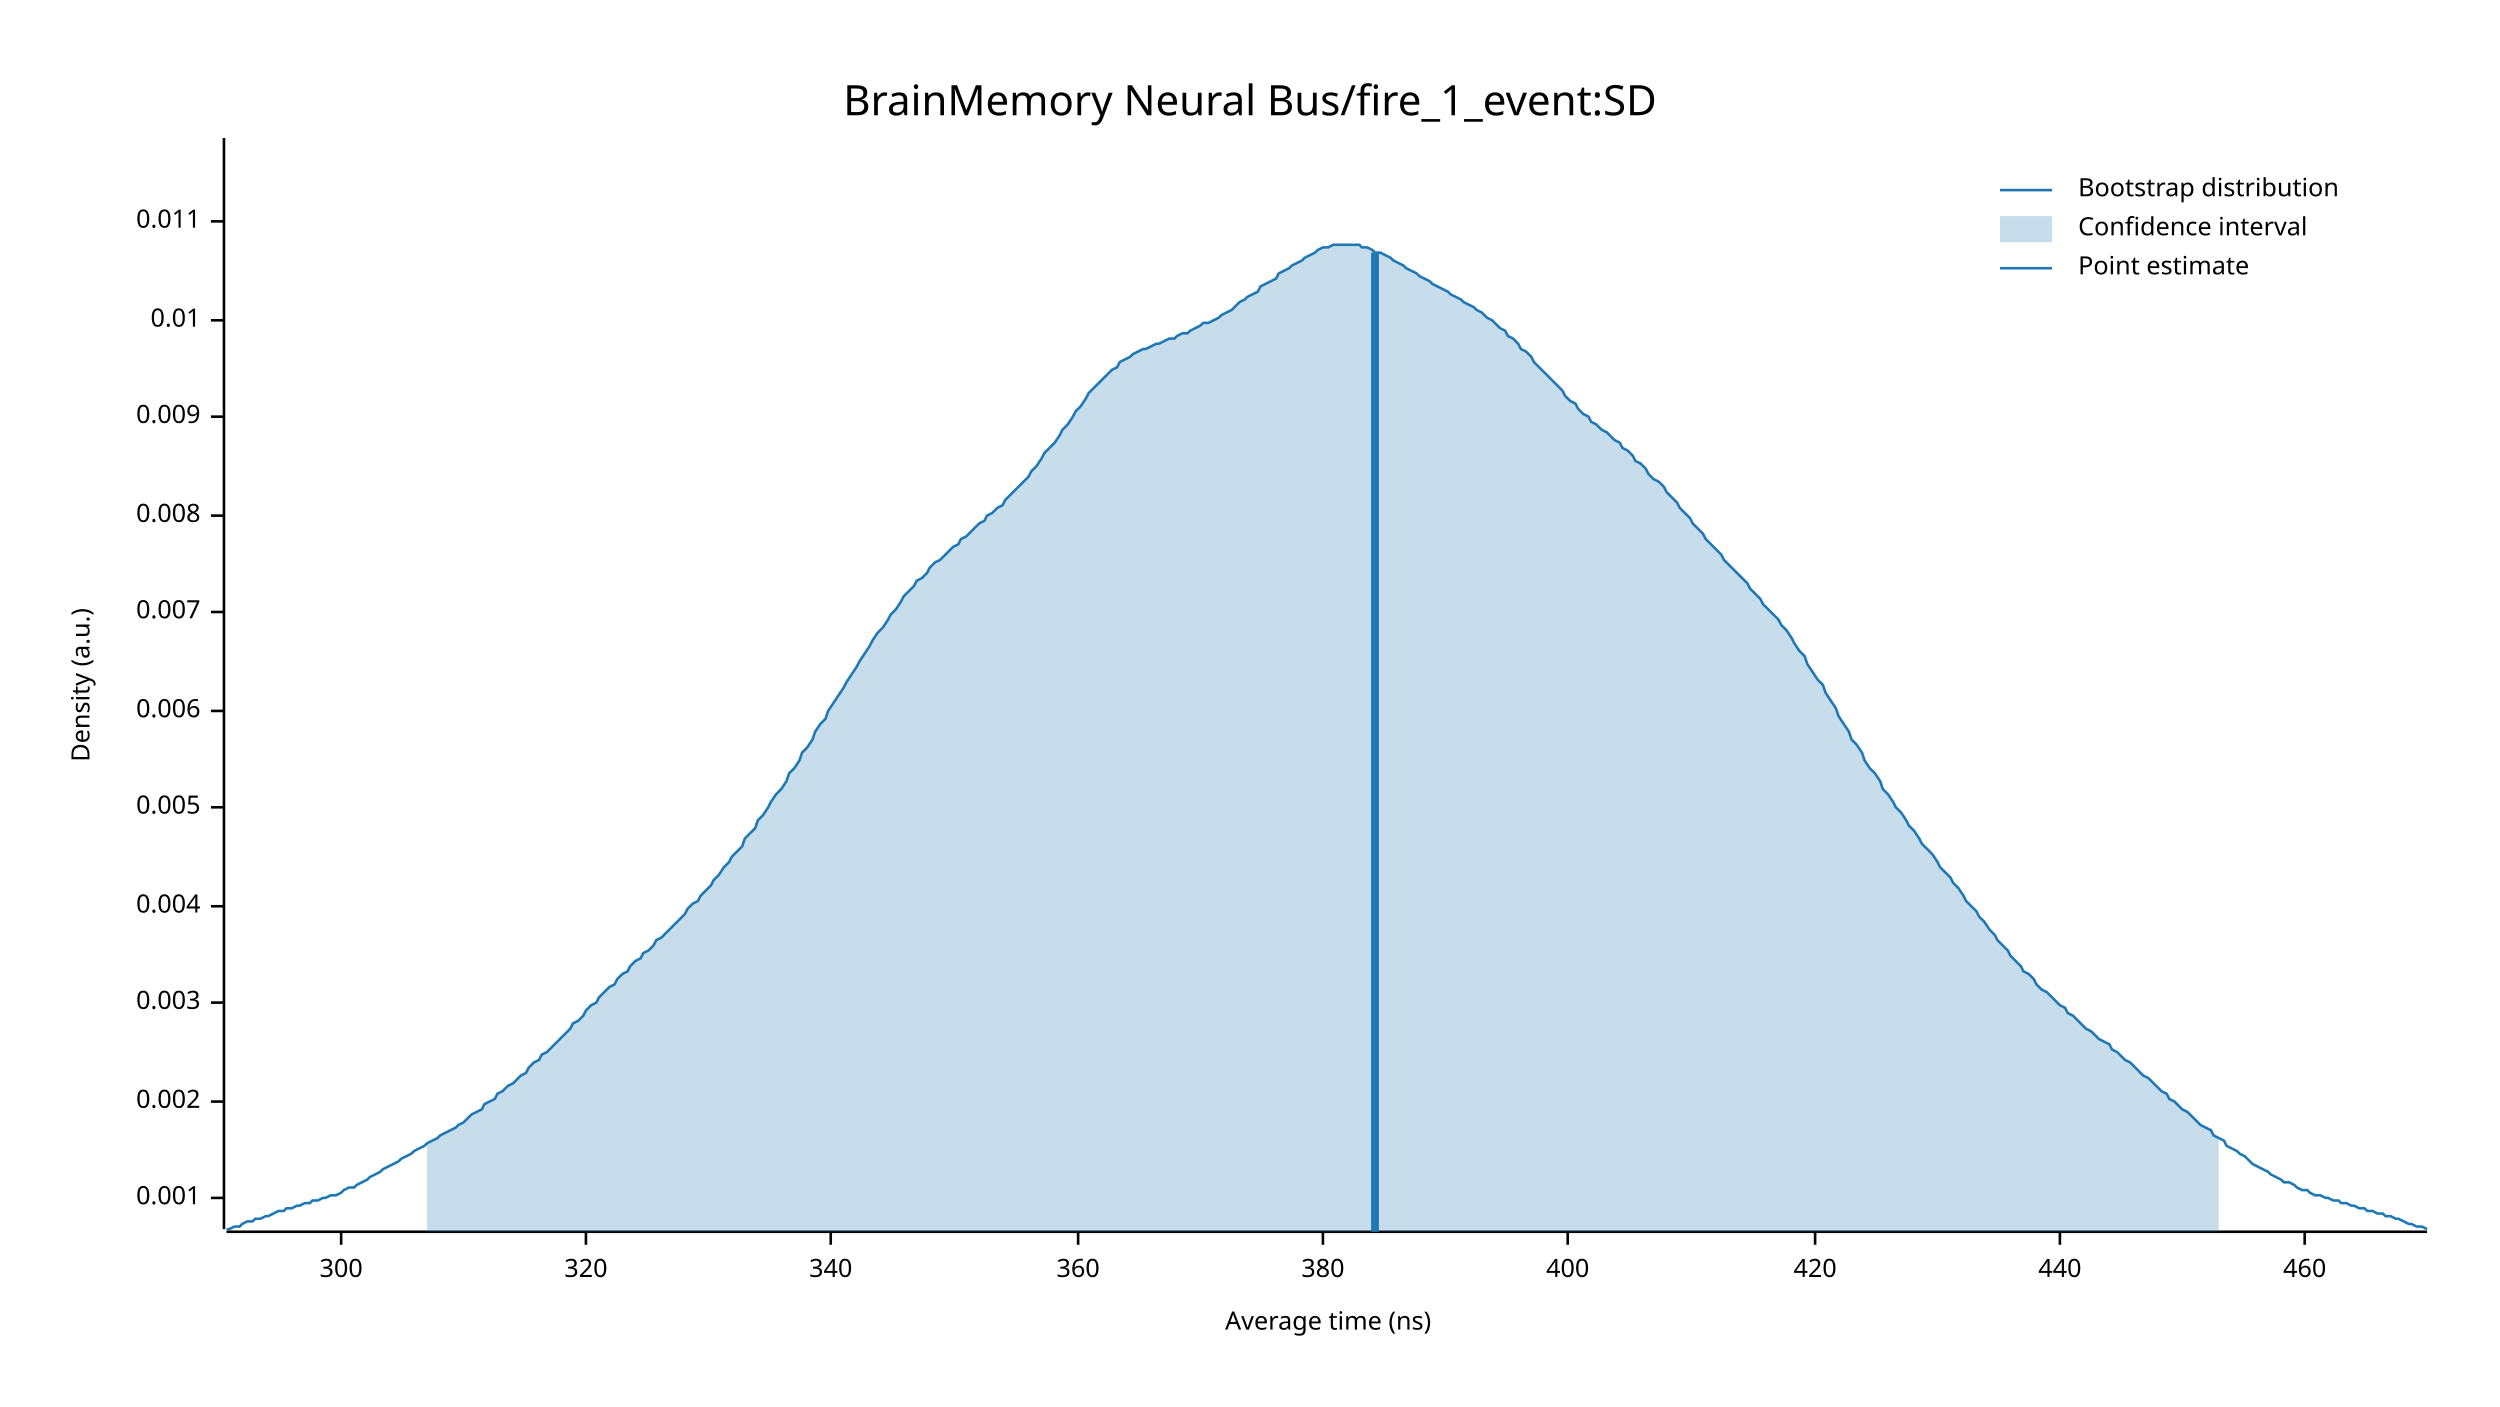
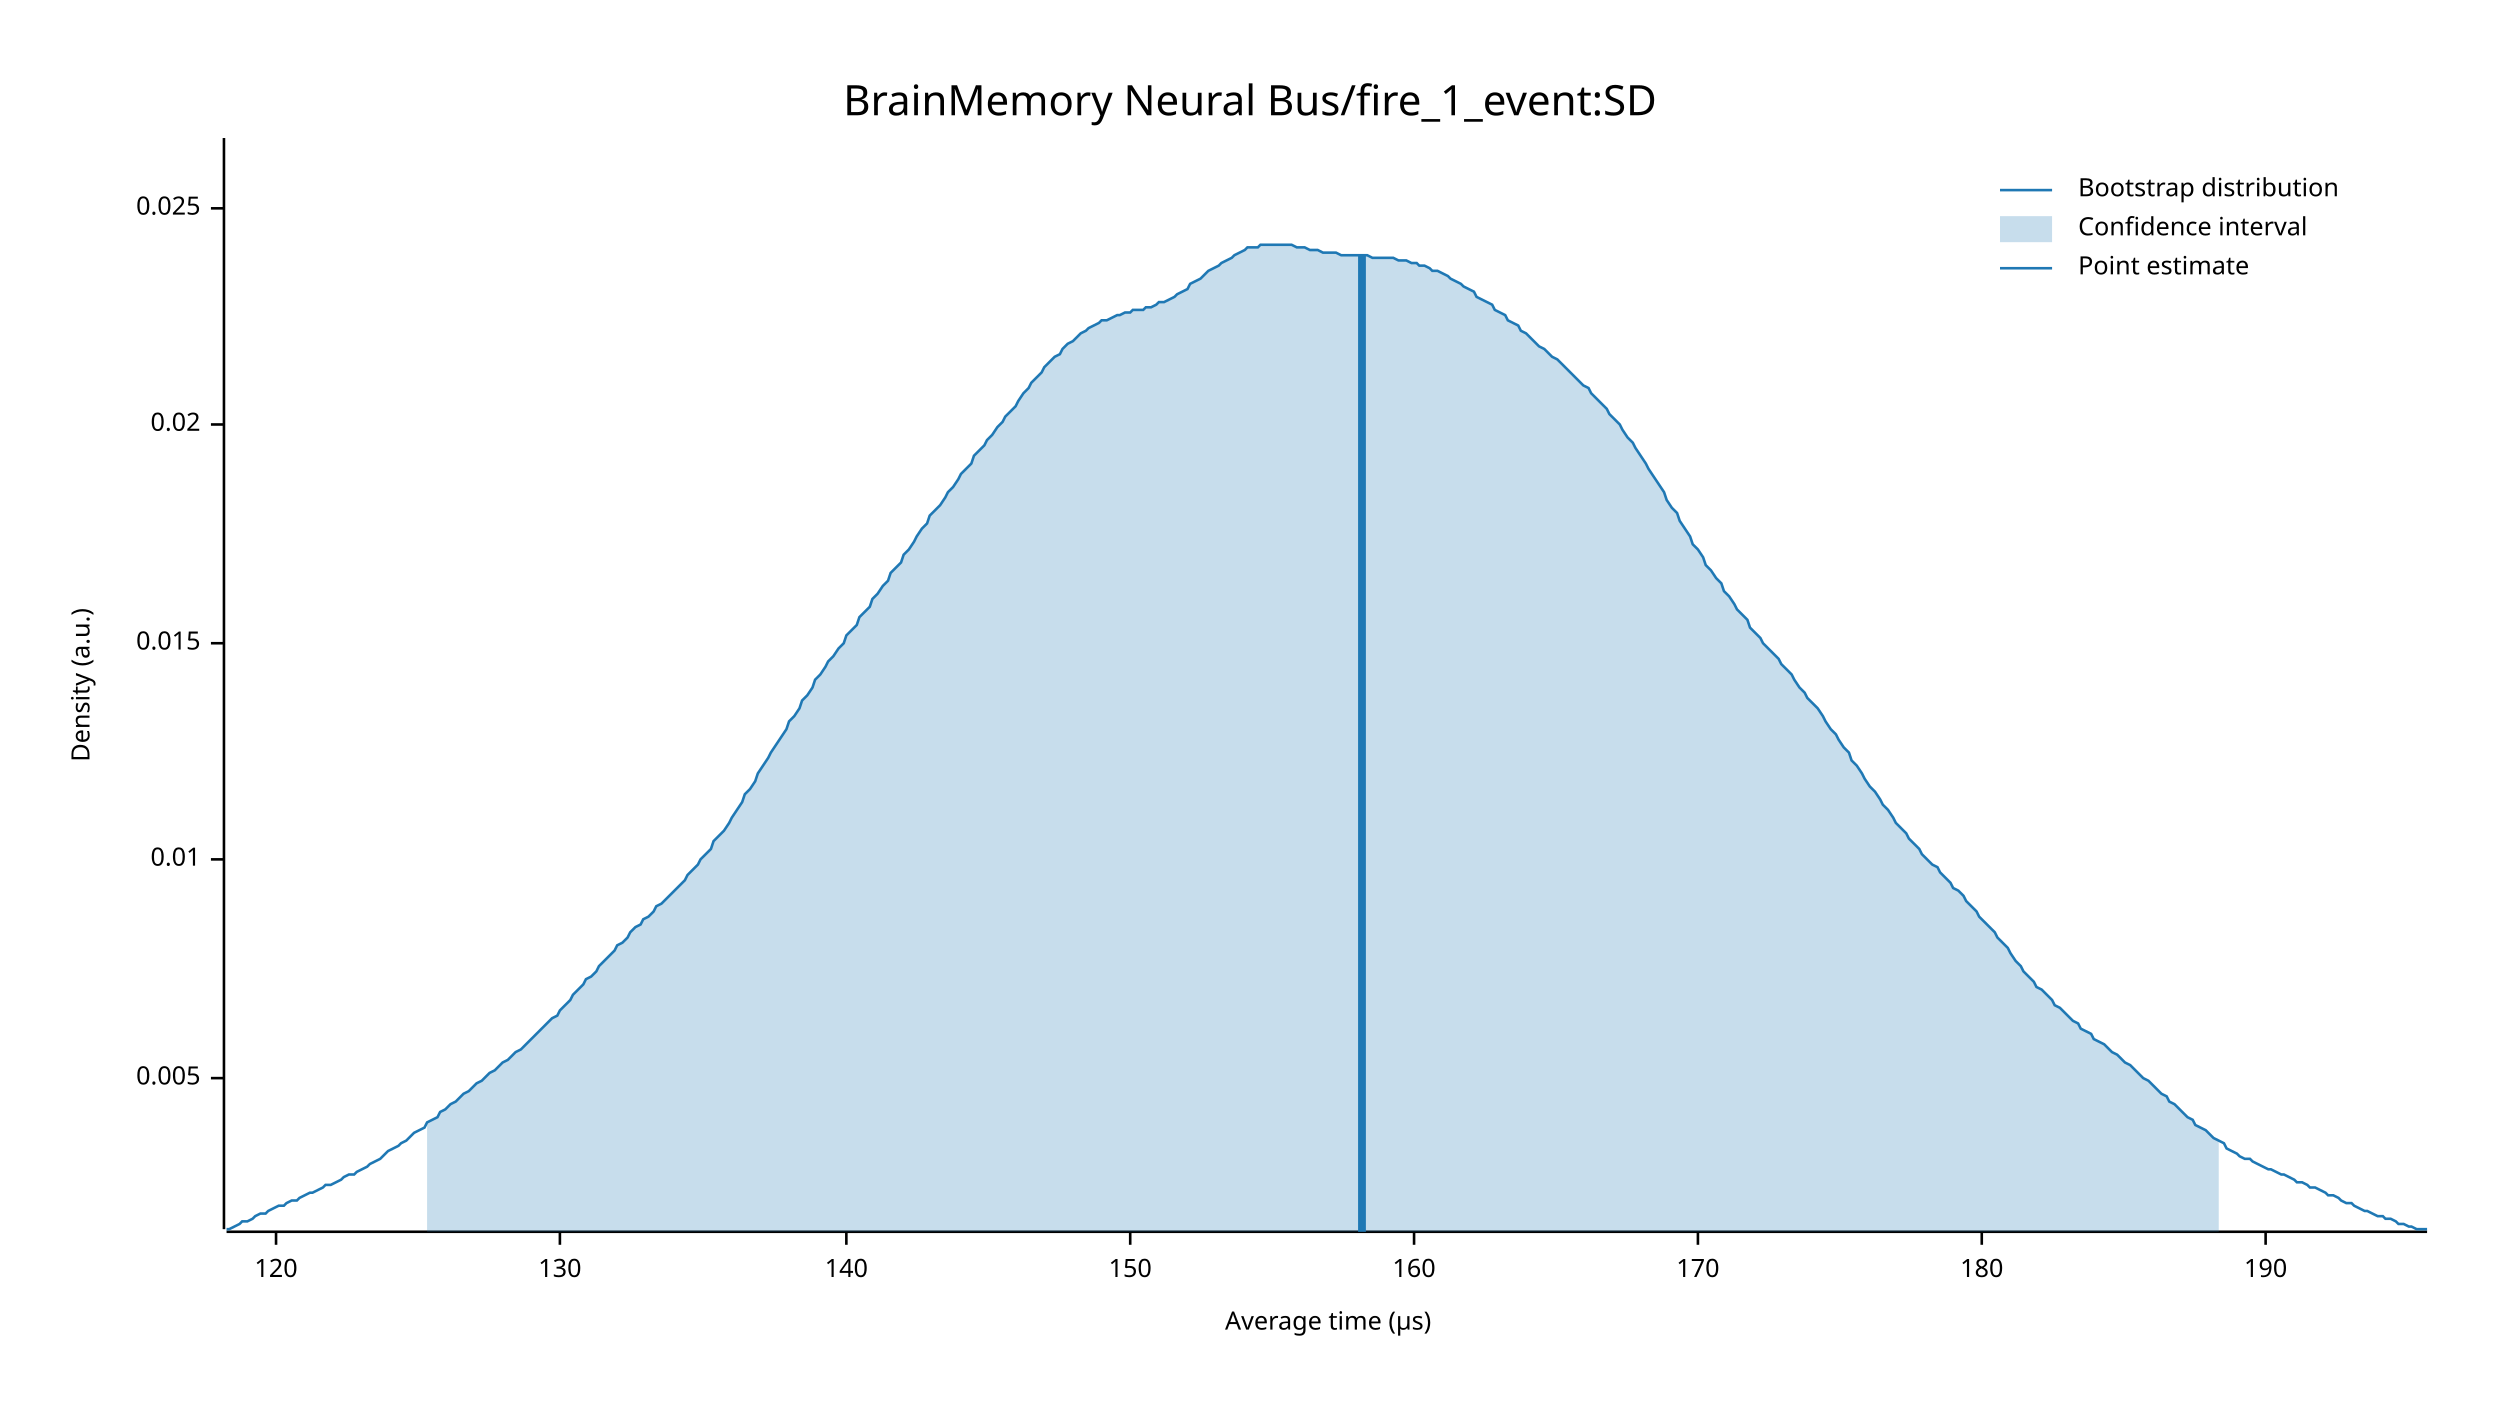
<svg xmlns="http://www.w3.org/2000/svg" width="960" height="540" viewBox="0 0 960 540">
  <text x="480" y="32" dy="0.76em" text-anchor="middle" font-family="sans-serif" font-size="16.129" opacity="1" fill="#000000">
BrainMemory Neural Bus/fire_1_event:SD
</text>
  <text x="27" y="263" dy="0.76em" text-anchor="middle" font-family="sans-serif" font-size="9.677" opacity="1" fill="#000000" transform="rotate(270, 27, 263)">
Density (a.u.)
</text>
  <text x="510" y="513" dy="-0.5ex" text-anchor="middle" font-family="sans-serif" font-size="9.677" opacity="1" fill="#000000">
- Average time (ns)
+ Average time (µs)
</text>
  <polyline fill="none" opacity="1" stroke="#000000" stroke-width="1" points="86,53 86,472 " />
-   <text x="77" y="460" dy="0.5ex" text-anchor="end" font-family="sans-serif" font-size="9.677" opacity="1" fill="#000000">
- 0.001
- </text>
-   <polyline fill="none" opacity="1" stroke="#000000" stroke-width="1" points="81,460 86,460 " />
-   <text x="77" y="423" dy="0.5ex" text-anchor="end" font-family="sans-serif" font-size="9.677" opacity="1" fill="#000000">
- 0.002
- </text>
-   <polyline fill="none" opacity="1" stroke="#000000" stroke-width="1" points="81,423 86,423 " />
-   <text x="77" y="385" dy="0.5ex" text-anchor="end" font-family="sans-serif" font-size="9.677" opacity="1" fill="#000000">
- 0.003
- </text>
-   <polyline fill="none" opacity="1" stroke="#000000" stroke-width="1" points="81,385 86,385 " />
-   <text x="77" y="348" dy="0.5ex" text-anchor="end" font-family="sans-serif" font-size="9.677" opacity="1" fill="#000000">
- 0.004
- </text>
-   <polyline fill="none" opacity="1" stroke="#000000" stroke-width="1" points="81,348 86,348 " />
-   <text x="77" y="310" dy="0.5ex" text-anchor="end" font-family="sans-serif" font-size="9.677" opacity="1" fill="#000000">
+   <text x="77" y="414" dy="0.5ex" text-anchor="end" font-family="sans-serif" font-size="9.677" opacity="1" fill="#000000">
0.005
</text>
-   <polyline fill="none" opacity="1" stroke="#000000" stroke-width="1" points="81,310 86,310 " />
-   <text x="77" y="273" dy="0.5ex" text-anchor="end" font-family="sans-serif" font-size="9.677" opacity="1" fill="#000000">
- 0.006
- </text>
-   <polyline fill="none" opacity="1" stroke="#000000" stroke-width="1" points="81,273 86,273 " />
-   <text x="77" y="235" dy="0.5ex" text-anchor="end" font-family="sans-serif" font-size="9.677" opacity="1" fill="#000000">
- 0.007
- </text>
-   <polyline fill="none" opacity="1" stroke="#000000" stroke-width="1" points="81,235 86,235 " />
-   <text x="77" y="198" dy="0.5ex" text-anchor="end" font-family="sans-serif" font-size="9.677" opacity="1" fill="#000000">
- 0.008
- </text>
-   <polyline fill="none" opacity="1" stroke="#000000" stroke-width="1" points="81,198 86,198 " />
-   <text x="77" y="160" dy="0.5ex" text-anchor="end" font-family="sans-serif" font-size="9.677" opacity="1" fill="#000000">
- 0.009
- </text>
-   <polyline fill="none" opacity="1" stroke="#000000" stroke-width="1" points="81,160 86,160 " />
-   <text x="77" y="123" dy="0.5ex" text-anchor="end" font-family="sans-serif" font-size="9.677" opacity="1" fill="#000000">
+   <polyline fill="none" opacity="1" stroke="#000000" stroke-width="1" points="81,414 86,414 " />
+   <text x="77" y="330" dy="0.5ex" text-anchor="end" font-family="sans-serif" font-size="9.677" opacity="1" fill="#000000">
0.01
</text>
-   <polyline fill="none" opacity="1" stroke="#000000" stroke-width="1" points="81,123 86,123 " />
-   <text x="77" y="85" dy="0.5ex" text-anchor="end" font-family="sans-serif" font-size="9.677" opacity="1" fill="#000000">
- 0.011
+   <polyline fill="none" opacity="1" stroke="#000000" stroke-width="1" points="81,330 86,330 " />
+   <text x="77" y="247" dy="0.5ex" text-anchor="end" font-family="sans-serif" font-size="9.677" opacity="1" fill="#000000">
+ 0.015
</text>
-   <polyline fill="none" opacity="1" stroke="#000000" stroke-width="1" points="81,85 86,85 " />
+   <polyline fill="none" opacity="1" stroke="#000000" stroke-width="1" points="81,247 86,247 " />
+   <text x="77" y="163" dy="0.5ex" text-anchor="end" font-family="sans-serif" font-size="9.677" opacity="1" fill="#000000">
+ 0.02
+ </text>
+   <polyline fill="none" opacity="1" stroke="#000000" stroke-width="1" points="81,163 86,163 " />
+   <text x="77" y="80" dy="0.5ex" text-anchor="end" font-family="sans-serif" font-size="9.677" opacity="1" fill="#000000">
+ 0.025
+ </text>
+   <polyline fill="none" opacity="1" stroke="#000000" stroke-width="1" points="81,80 86,80 " />
  <polyline fill="none" opacity="1" stroke="#000000" stroke-width="1" points="87,473 932,473 " />
-   <text x="131" y="483" dy="0.76em" text-anchor="middle" font-family="sans-serif" font-size="9.677" opacity="1" fill="#000000">
- 300
+   <text x="106" y="483" dy="0.76em" text-anchor="middle" font-family="sans-serif" font-size="9.677" opacity="1" fill="#000000">
+ 120
</text>
-   <polyline fill="none" opacity="1" stroke="#000000" stroke-width="1" points="131,473 131,478 " />
-   <text x="225" y="483" dy="0.76em" text-anchor="middle" font-family="sans-serif" font-size="9.677" opacity="1" fill="#000000">
- 320
+   <polyline fill="none" opacity="1" stroke="#000000" stroke-width="1" points="106,473 106,478 " />
+   <text x="215" y="483" dy="0.76em" text-anchor="middle" font-family="sans-serif" font-size="9.677" opacity="1" fill="#000000">
+ 130
</text>
-   <polyline fill="none" opacity="1" stroke="#000000" stroke-width="1" points="225,473 225,478 " />
-   <text x="319" y="483" dy="0.76em" text-anchor="middle" font-family="sans-serif" font-size="9.677" opacity="1" fill="#000000">
- 340
+   <polyline fill="none" opacity="1" stroke="#000000" stroke-width="1" points="215,473 215,478 " />
+   <text x="325" y="483" dy="0.76em" text-anchor="middle" font-family="sans-serif" font-size="9.677" opacity="1" fill="#000000">
+ 140
</text>
-   <polyline fill="none" opacity="1" stroke="#000000" stroke-width="1" points="319,473 319,478 " />
-   <text x="414" y="483" dy="0.76em" text-anchor="middle" font-family="sans-serif" font-size="9.677" opacity="1" fill="#000000">
- 360
+   <polyline fill="none" opacity="1" stroke="#000000" stroke-width="1" points="325,473 325,478 " />
+   <text x="434" y="483" dy="0.76em" text-anchor="middle" font-family="sans-serif" font-size="9.677" opacity="1" fill="#000000">
+ 150
</text>
-   <polyline fill="none" opacity="1" stroke="#000000" stroke-width="1" points="414,473 414,478 " />
-   <text x="508" y="483" dy="0.76em" text-anchor="middle" font-family="sans-serif" font-size="9.677" opacity="1" fill="#000000">
- 380
+   <polyline fill="none" opacity="1" stroke="#000000" stroke-width="1" points="434,473 434,478 " />
+   <text x="543" y="483" dy="0.76em" text-anchor="middle" font-family="sans-serif" font-size="9.677" opacity="1" fill="#000000">
+ 160
</text>
-   <polyline fill="none" opacity="1" stroke="#000000" stroke-width="1" points="508,473 508,478 " />
-   <text x="602" y="483" dy="0.76em" text-anchor="middle" font-family="sans-serif" font-size="9.677" opacity="1" fill="#000000">
- 400
+   <polyline fill="none" opacity="1" stroke="#000000" stroke-width="1" points="543,473 543,478 " />
+   <text x="652" y="483" dy="0.76em" text-anchor="middle" font-family="sans-serif" font-size="9.677" opacity="1" fill="#000000">
+ 170
</text>
-   <polyline fill="none" opacity="1" stroke="#000000" stroke-width="1" points="602,473 602,478 " />
-   <text x="697" y="483" dy="0.76em" text-anchor="middle" font-family="sans-serif" font-size="9.677" opacity="1" fill="#000000">
- 420
+   <polyline fill="none" opacity="1" stroke="#000000" stroke-width="1" points="652,473 652,478 " />
+   <text x="761" y="483" dy="0.76em" text-anchor="middle" font-family="sans-serif" font-size="9.677" opacity="1" fill="#000000">
+ 180
</text>
-   <polyline fill="none" opacity="1" stroke="#000000" stroke-width="1" points="697,473 697,478 " />
-   <text x="791" y="483" dy="0.76em" text-anchor="middle" font-family="sans-serif" font-size="9.677" opacity="1" fill="#000000">
- 440
+   <polyline fill="none" opacity="1" stroke="#000000" stroke-width="1" points="761,473 761,478 " />
+   <text x="870" y="483" dy="0.76em" text-anchor="middle" font-family="sans-serif" font-size="9.677" opacity="1" fill="#000000">
+ 190
</text>
-   <polyline fill="none" opacity="1" stroke="#000000" stroke-width="1" points="791,473 791,478 " />
-   <text x="885" y="483" dy="0.76em" text-anchor="middle" font-family="sans-serif" font-size="9.677" opacity="1" fill="#000000">
- 460
- </text>
-   <polyline fill="none" opacity="1" stroke="#000000" stroke-width="1" points="885,473 885,478 " />
-   <polyline fill="none" opacity="1" stroke="#1F78B4" stroke-width="1" points="87,472 88,472 90,471 92,471 93,470 95,469 97,469 98,468 100,468 102,467 103,467 105,466 107,465 109,465 110,464 112,464 114,463 115,463 117,462 119,462 120,461 122,461 124,460 125,460 127,459 129,459 131,458 132,457 134,456 136,456 137,455 139,454 141,453 142,452 144,451 146,450 147,449 149,448 151,447 153,446 154,445 156,444 158,443 159,442 161,441 163,440 164,439 166,438 168,437 169,436 171,435 173,434 175,433 176,432 178,431 180,429 181,428 183,427 185,426 186,424 188,423 190,422 191,420 193,419 195,417 197,416 198,415 200,413 202,412 203,410 205,408 207,407 208,405 210,404 212,402 214,400 215,399 217,397 219,395 220,393 222,392 224,390 225,388 227,386 229,385 230,383 232,381 234,379 236,378 237,376 239,374 241,373 242,371 244,369 246,368 247,366 249,365 251,363 252,361 254,360 256,358 258,356 259,355 261,353 263,351 264,349 266,347 268,346 269,344 271,342 273,340 274,338 276,336 278,333 280,331 281,329 283,327 285,325 286,322 288,320 290,318 291,315 293,313 295,310 296,308 298,305 300,303 302,300 303,297 305,295 307,292 308,289 310,287 312,284 313,281 315,278 317,276 318,273 320,270 322,267 324,264 325,262 327,259 329,256 330,254 332,251 334,248 335,246 337,243 339,241 341,238 342,236 344,234 346,231 347,229 349,227 351,225 352,223 354,222 356,220 357,218 359,216 361,215 363,213 364,212 366,210 368,209 369,207 371,206 373,204 374,203 376,201 378,200 379,198 381,197 383,195 385,194 386,192 388,190 390,188 391,187 393,185 395,183 396,181 398,179 400,176 401,174 403,172 405,170 407,167 408,165 410,163 412,160 413,158 415,156 417,153 418,151 420,149 422,147 423,146 425,144 427,142 429,141 430,139 432,138 434,137 435,136 437,135 439,134 440,134 442,133 444,132 445,132 447,131 449,130 451,130 452,129 454,128 456,128 457,127 459,126 461,125 462,124 464,124 466,123 468,122 469,121 471,120 473,119 474,118 476,116 478,115 479,114 481,113 483,112 484,110 486,109 488,108 490,107 491,105 493,104 495,103 496,102 498,101 500,100 501,99 503,98 505,97 506,96 508,95 510,95 512,94 513,94 515,94 517,94 518,94 520,94 522,94 523,95 525,95 527,96 528,97 530,97 532,98 534,99 535,100 537,101 539,102 540,103 542,104 544,105 545,106 547,107 549,108 550,109 552,110 554,111 556,112 557,113 559,114 561,115 562,116 564,117 566,118 567,119 569,120 571,122 573,123 574,124 576,126 578,127 579,129 581,130 583,132 584,134 586,135 588,137 589,139 591,141 593,143 595,145 596,146 598,148 600,150 601,152 603,154 605,155 606,157 608,159 610,160 611,162 613,163 615,165 617,166 618,167 620,169 622,170 623,172 625,173 627,175 628,177 630,178 632,180 633,182 635,184 637,185 639,187 640,189 642,191 644,193 645,195 647,197 649,199 650,201 652,203 654,205 655,207 657,209 659,211 661,213 662,215 664,217 666,219 667,220 669,222 671,224 672,226 674,228 676,230 677,232 679,234 681,236 683,238 684,240 686,242 688,245 689,247 691,250 693,252 694,255 696,258 698,261 700,263 701,266 703,269 705,272 706,275 708,278 710,281 711,284 713,286 715,289 716,292 718,295 720,297 722,300 723,303 725,305 727,308 728,310 730,312 732,315 733,317 735,319 737,322 738,324 740,326 742,328 744,331 745,333 747,335 749,337 750,339 752,341 754,344 755,346 757,348 759,350 760,352 762,354 764,357 766,359 767,361 769,363 771,365 772,367 774,369 776,371 777,373 779,374 781,376 782,378 784,380 786,381 788,383 789,384 791,386 793,387 794,389 796,390 798,392 799,393 801,395 803,396 804,397 806,399 808,400 810,401 811,403 813,404 815,406 816,407 818,408 820,410 821,411 823,413 825,414 827,416 828,417 830,419 832,420 833,422 835,423 837,425 838,426 840,427 842,429 843,430 845,432 847,433 849,434 850,436 852,437 854,438 855,440 857,441 859,442 860,443 862,444 864,446 865,447 867,448 869,449 871,450 872,451 874,452 876,453 877,454 879,454 881,455 882,456 884,457 886,457 887,458 889,459 891,459 893,460 894,460 896,461 898,461 899,462 901,462 903,463 904,463 906,464 908,464 909,465 911,465 913,466 915,466 916,467 918,467 920,468 921,468 923,469 925,470 926,470 928,471 930,471 932,472 " />
-   <polygon opacity="0.25" fill="#1F78B4" points="164,439 166,438 168,437 169,436 171,435 173,434 175,433 176,432 178,431 180,429 181,428 183,427 185,426 186,424 188,423 190,422 191,420 193,419 195,417 197,416 198,415 200,413 202,412 203,410 205,408 207,407 208,405 210,404 212,402 214,400 215,399 217,397 219,395 220,393 222,392 224,390 225,388 227,386 229,385 230,383 232,381 234,379 236,378 237,376 239,374 241,373 242,371 244,369 246,368 247,366 249,365 251,363 252,361 254,360 256,358 258,356 259,355 261,353 263,351 264,349 266,347 268,346 269,344 271,342 273,340 274,338 276,336 278,333 280,331 281,329 283,327 285,325 286,322 288,320 290,318 291,315 293,313 295,310 296,308 298,305 300,303 302,300 303,297 305,295 307,292 308,289 310,287 312,284 313,281 315,278 317,276 318,273 320,270 322,267 324,264 325,262 327,259 329,256 330,254 332,251 334,248 335,246 337,243 339,241 341,238 342,236 344,234 346,231 347,229 349,227 351,225 352,223 354,222 356,220 357,218 359,216 361,215 363,213 364,212 366,210 368,209 369,207 371,206 373,204 374,203 376,201 378,200 379,198 381,197 383,195 385,194 386,192 388,190 390,188 391,187 393,185 395,183 396,181 398,179 400,176 401,174 403,172 405,170 407,167 408,165 410,163 412,160 413,158 415,156 417,153 418,151 420,149 422,147 423,146 425,144 427,142 429,141 430,139 432,138 434,137 435,136 437,135 439,134 440,134 442,133 444,132 445,132 447,131 449,130 451,130 452,129 454,128 456,128 457,127 459,126 461,125 462,124 464,124 466,123 468,122 469,121 471,120 473,119 474,118 476,116 478,115 479,114 481,113 483,112 484,110 486,109 488,108 490,107 491,105 493,104 495,103 496,102 498,101 500,100 501,99 503,98 505,97 506,96 508,95 510,95 512,94 513,94 515,94 517,94 518,94 520,94 522,94 523,95 525,95 527,96 528,97 530,97 532,98 534,99 535,100 537,101 539,102 540,103 542,104 544,105 545,106 547,107 549,108 550,109 552,110 554,111 556,112 557,113 559,114 561,115 562,116 564,117 566,118 567,119 569,120 571,122 573,123 574,124 576,126 578,127 579,129 581,130 583,132 584,134 586,135 588,137 589,139 591,141 593,143 595,145 596,146 598,148 600,150 601,152 603,154 605,155 606,157 608,159 610,160 611,162 613,163 615,165 617,166 618,167 620,169 622,170 623,172 625,173 627,175 628,177 630,178 632,180 633,182 635,184 637,185 639,187 640,189 642,191 644,193 645,195 647,197 649,199 650,201 652,203 654,205 655,207 657,209 659,211 661,213 662,215 664,217 666,219 667,220 669,222 671,224 672,226 674,228 676,230 677,232 679,234 681,236 683,238 684,240 686,242 688,245 689,247 691,250 693,252 694,255 696,258 698,261 700,263 701,266 703,269 705,272 706,275 708,278 710,281 711,284 713,286 715,289 716,292 718,295 720,297 722,300 723,303 725,305 727,308 728,310 730,312 732,315 733,317 735,319 737,322 738,324 740,326 742,328 744,331 745,333 747,335 749,337 750,339 752,341 754,344 755,346 757,348 759,350 760,352 762,354 764,357 766,359 767,361 769,363 771,365 772,367 774,369 776,371 777,373 779,374 781,376 782,378 784,380 786,381 788,383 789,384 791,386 793,387 794,389 796,390 798,392 799,393 801,395 803,396 804,397 806,399 808,400 810,401 811,403 813,404 815,406 816,407 818,408 820,410 821,411 823,413 825,414 827,416 828,417 830,419 832,420 833,422 835,423 837,425 838,426 840,427 842,429 843,430 845,432 847,433 849,434 850,436 852,437 852,473 164,473 " />
-   <polyline fill="none" opacity="1" stroke="#1F78B4" stroke-width="3" points="528,473 528,97 " />
+   <polyline fill="none" opacity="1" stroke="#000000" stroke-width="1" points="870,473 870,478 " />
+   <polyline fill="none" opacity="1" stroke="#1F78B4" stroke-width="1" points="87,472 88,472 90,471 92,470 93,469 95,469 97,468 98,467 100,466 102,466 103,465 105,464 107,463 109,463 110,462 112,461 114,461 115,460 117,459 119,458 120,458 122,457 124,456 125,455 127,455 129,454 131,453 132,452 134,451 136,451 137,450 139,449 141,448 142,447 144,446 146,445 147,444 149,442 151,441 153,440 154,439 156,438 158,436 159,435 161,434 163,433 164,431 166,430 168,429 169,427 171,426 173,424 175,423 176,422 178,420 180,419 181,418 183,416 185,415 186,414 188,412 190,411 191,410 193,408 195,407 197,405 198,404 200,403 202,401 203,400 205,398 207,396 208,395 210,393 212,391 214,390 215,388 217,386 219,384 220,382 222,380 224,378 225,376 227,375 229,373 230,371 232,369 234,367 236,365 237,363 239,362 241,360 242,358 244,356 246,355 247,353 249,352 251,350 252,348 254,347 256,345 258,343 259,342 261,340 263,338 264,336 266,334 268,332 269,330 271,328 273,326 274,323 276,321 278,319 280,316 281,314 283,311 285,308 286,305 288,303 290,300 291,297 293,294 295,291 296,289 298,286 300,283 302,280 303,277 305,275 307,272 308,269 310,267 312,264 313,261 315,259 317,256 318,254 320,252 322,249 324,247 325,244 327,242 329,240 330,237 332,235 334,233 335,230 337,228 339,225 341,223 342,220 344,218 346,216 347,213 349,211 351,208 352,206 354,203 356,201 357,198 359,196 361,194 363,191 364,189 366,187 368,184 369,182 371,180 373,178 374,175 376,173 378,171 379,169 381,167 383,164 385,162 386,160 388,158 390,156 391,154 393,151 395,149 396,147 398,145 400,143 401,141 403,139 405,137 407,136 408,134 410,132 412,131 413,130 415,128 417,127 418,126 420,125 422,124 423,123 425,123 427,122 429,121 430,121 432,120 434,120 435,119 437,119 439,119 440,118 442,118 444,117 445,116 447,116 449,115 451,114 452,113 454,112 456,111 457,109 459,108 461,107 462,106 464,104 466,103 468,102 469,101 471,100 473,99 474,98 476,97 478,96 479,95 481,95 483,95 484,94 486,94 488,94 490,94 491,94 493,94 495,94 496,94 498,95 500,95 501,95 503,96 505,96 506,96 508,97 510,97 512,97 513,97 515,98 517,98 518,98 520,98 522,98 523,98 525,98 527,99 528,99 530,99 532,99 534,99 535,99 537,100 539,100 540,100 542,101 544,101 545,102 547,102 549,103 550,104 552,104 554,105 556,106 557,107 559,108 561,109 562,110 564,111 566,112 567,114 569,115 571,116 573,117 574,119 576,120 578,121 579,123 581,124 583,125 584,127 586,128 588,130 589,131 591,133 593,134 595,136 596,137 598,138 600,140 601,141 603,143 605,145 606,146 608,148 610,149 611,151 613,153 615,155 617,157 618,159 620,161 622,163 623,165 625,168 627,170 628,172 630,175 632,178 633,180 635,183 637,186 639,189 640,192 642,195 644,197 645,200 647,203 649,206 650,209 652,211 654,214 655,217 657,219 659,222 661,224 662,227 664,229 666,232 667,234 669,236 671,238 672,241 674,243 676,245 677,247 679,249 681,251 683,253 684,255 686,257 688,259 689,261 691,264 693,266 694,268 696,270 698,272 700,275 701,277 703,280 705,282 706,284 708,287 710,289 711,292 713,294 715,297 716,299 718,302 720,304 722,307 723,309 725,311 727,314 728,316 730,318 732,320 733,322 735,324 737,326 738,328 740,330 742,332 744,333 745,335 747,337 749,339 750,341 752,342 754,344 755,346 757,348 759,350 760,352 762,354 764,356 766,358 767,360 769,362 771,364 772,366 774,369 776,371 777,373 779,375 781,377 782,379 784,380 786,382 788,384 789,386 791,387 793,389 794,390 796,392 798,393 799,395 801,396 803,397 804,399 806,400 808,401 810,403 811,404 813,405 815,407 816,408 818,409 820,411 821,412 823,414 825,415 827,417 828,418 830,420 832,421 833,423 835,424 837,426 838,427 840,429 842,430 843,432 845,433 847,434 849,436 850,437 852,438 854,439 855,441 857,442 859,443 860,444 862,445 864,445 865,446 867,447 869,448 871,449 872,449 874,450 876,451 877,451 879,452 881,453 882,454 884,454 886,455 887,456 889,456 891,457 893,458 894,459 896,459 898,460 899,461 901,462 903,462 904,463 906,464 908,465 909,465 911,466 913,467 915,467 916,468 918,468 920,469 921,470 923,470 925,471 926,471 928,472 930,472 932,472 " />
+   <polygon opacity="0.25" fill="#1F78B4" points="164,431 166,430 168,429 169,427 171,426 173,424 175,423 176,422 178,420 180,419 181,418 183,416 185,415 186,414 188,412 190,411 191,410 193,408 195,407 197,405 198,404 200,403 202,401 203,400 205,398 207,396 208,395 210,393 212,391 214,390 215,388 217,386 219,384 220,382 222,380 224,378 225,376 227,375 229,373 230,371 232,369 234,367 236,365 237,363 239,362 241,360 242,358 244,356 246,355 247,353 249,352 251,350 252,348 254,347 256,345 258,343 259,342 261,340 263,338 264,336 266,334 268,332 269,330 271,328 273,326 274,323 276,321 278,319 280,316 281,314 283,311 285,308 286,305 288,303 290,300 291,297 293,294 295,291 296,289 298,286 300,283 302,280 303,277 305,275 307,272 308,269 310,267 312,264 313,261 315,259 317,256 318,254 320,252 322,249 324,247 325,244 327,242 329,240 330,237 332,235 334,233 335,230 337,228 339,225 341,223 342,220 344,218 346,216 347,213 349,211 351,208 352,206 354,203 356,201 357,198 359,196 361,194 363,191 364,189 366,187 368,184 369,182 371,180 373,178 374,175 376,173 378,171 379,169 381,167 383,164 385,162 386,160 388,158 390,156 391,154 393,151 395,149 396,147 398,145 400,143 401,141 403,139 405,137 407,136 408,134 410,132 412,131 413,130 415,128 417,127 418,126 420,125 422,124 423,123 425,123 427,122 429,121 430,121 432,120 434,120 435,119 437,119 439,119 440,118 442,118 444,117 445,116 447,116 449,115 451,114 452,113 454,112 456,111 457,109 459,108 461,107 462,106 464,104 466,103 468,102 469,101 471,100 473,99 474,98 476,97 478,96 479,95 481,95 483,95 484,94 486,94 488,94 490,94 491,94 493,94 495,94 496,94 498,95 500,95 501,95 503,96 505,96 506,96 508,97 510,97 512,97 513,97 515,98 517,98 518,98 520,98 522,98 523,98 525,98 527,99 528,99 530,99 532,99 534,99 535,99 537,100 539,100 540,100 542,101 544,101 545,102 547,102 549,103 550,104 552,104 554,105 556,106 557,107 559,108 561,109 562,110 564,111 566,112 567,114 569,115 571,116 573,117 574,119 576,120 578,121 579,123 581,124 583,125 584,127 586,128 588,130 589,131 591,133 593,134 595,136 596,137 598,138 600,140 601,141 603,143 605,145 606,146 608,148 610,149 611,151 613,153 615,155 617,157 618,159 620,161 622,163 623,165 625,168 627,170 628,172 630,175 632,178 633,180 635,183 637,186 639,189 640,192 642,195 644,197 645,200 647,203 649,206 650,209 652,211 654,214 655,217 657,219 659,222 661,224 662,227 664,229 666,232 667,234 669,236 671,238 672,241 674,243 676,245 677,247 679,249 681,251 683,253 684,255 686,257 688,259 689,261 691,264 693,266 694,268 696,270 698,272 700,275 701,277 703,280 705,282 706,284 708,287 710,289 711,292 713,294 715,297 716,299 718,302 720,304 722,307 723,309 725,311 727,314 728,316 730,318 732,320 733,322 735,324 737,326 738,328 740,330 742,332 744,333 745,335 747,337 749,339 750,341 752,342 754,344 755,346 757,348 759,350 760,352 762,354 764,356 766,358 767,360 769,362 771,364 772,366 774,369 776,371 777,373 779,375 781,377 782,379 784,380 786,382 788,384 789,386 791,387 793,389 794,390 796,392 798,393 799,395 801,396 803,397 804,399 806,400 808,401 810,403 811,404 813,405 815,407 816,408 818,409 820,411 821,412 823,414 825,415 827,417 828,418 830,420 832,421 833,423 835,424 837,426 838,427 840,429 842,430 843,432 845,433 847,434 849,436 850,437 852,438 852,473 164,473 " />
+   <polyline fill="none" opacity="1" stroke="#1F78B4" stroke-width="3" points="523,473 523,98 " />
  <text x="798" y="68" dy="0.76em" text-anchor="start" font-family="sans-serif" font-size="9.677" opacity="1" fill="#000000">
Bootstrap distribution
</text>
  <text x="798" y="83" dy="0.76em" text-anchor="start" font-family="sans-serif" font-size="9.677" opacity="1" fill="#000000">
Confidence interval
</text>
  <text x="798" y="98" dy="0.76em" text-anchor="start" font-family="sans-serif" font-size="9.677" opacity="1" fill="#000000">
Point estimate
</text>
  <polyline fill="none" opacity="1" stroke="#1F78B4" stroke-width="1" points="768,73 788,73 " />
  <rect x="768" y="83" width="20" height="10" opacity="0.25" fill="#1F78B4" stroke="none" />
  <polyline fill="none" opacity="1" stroke="#1F78B4" stroke-width="1" points="768,103 788,103 " />
</svg>
